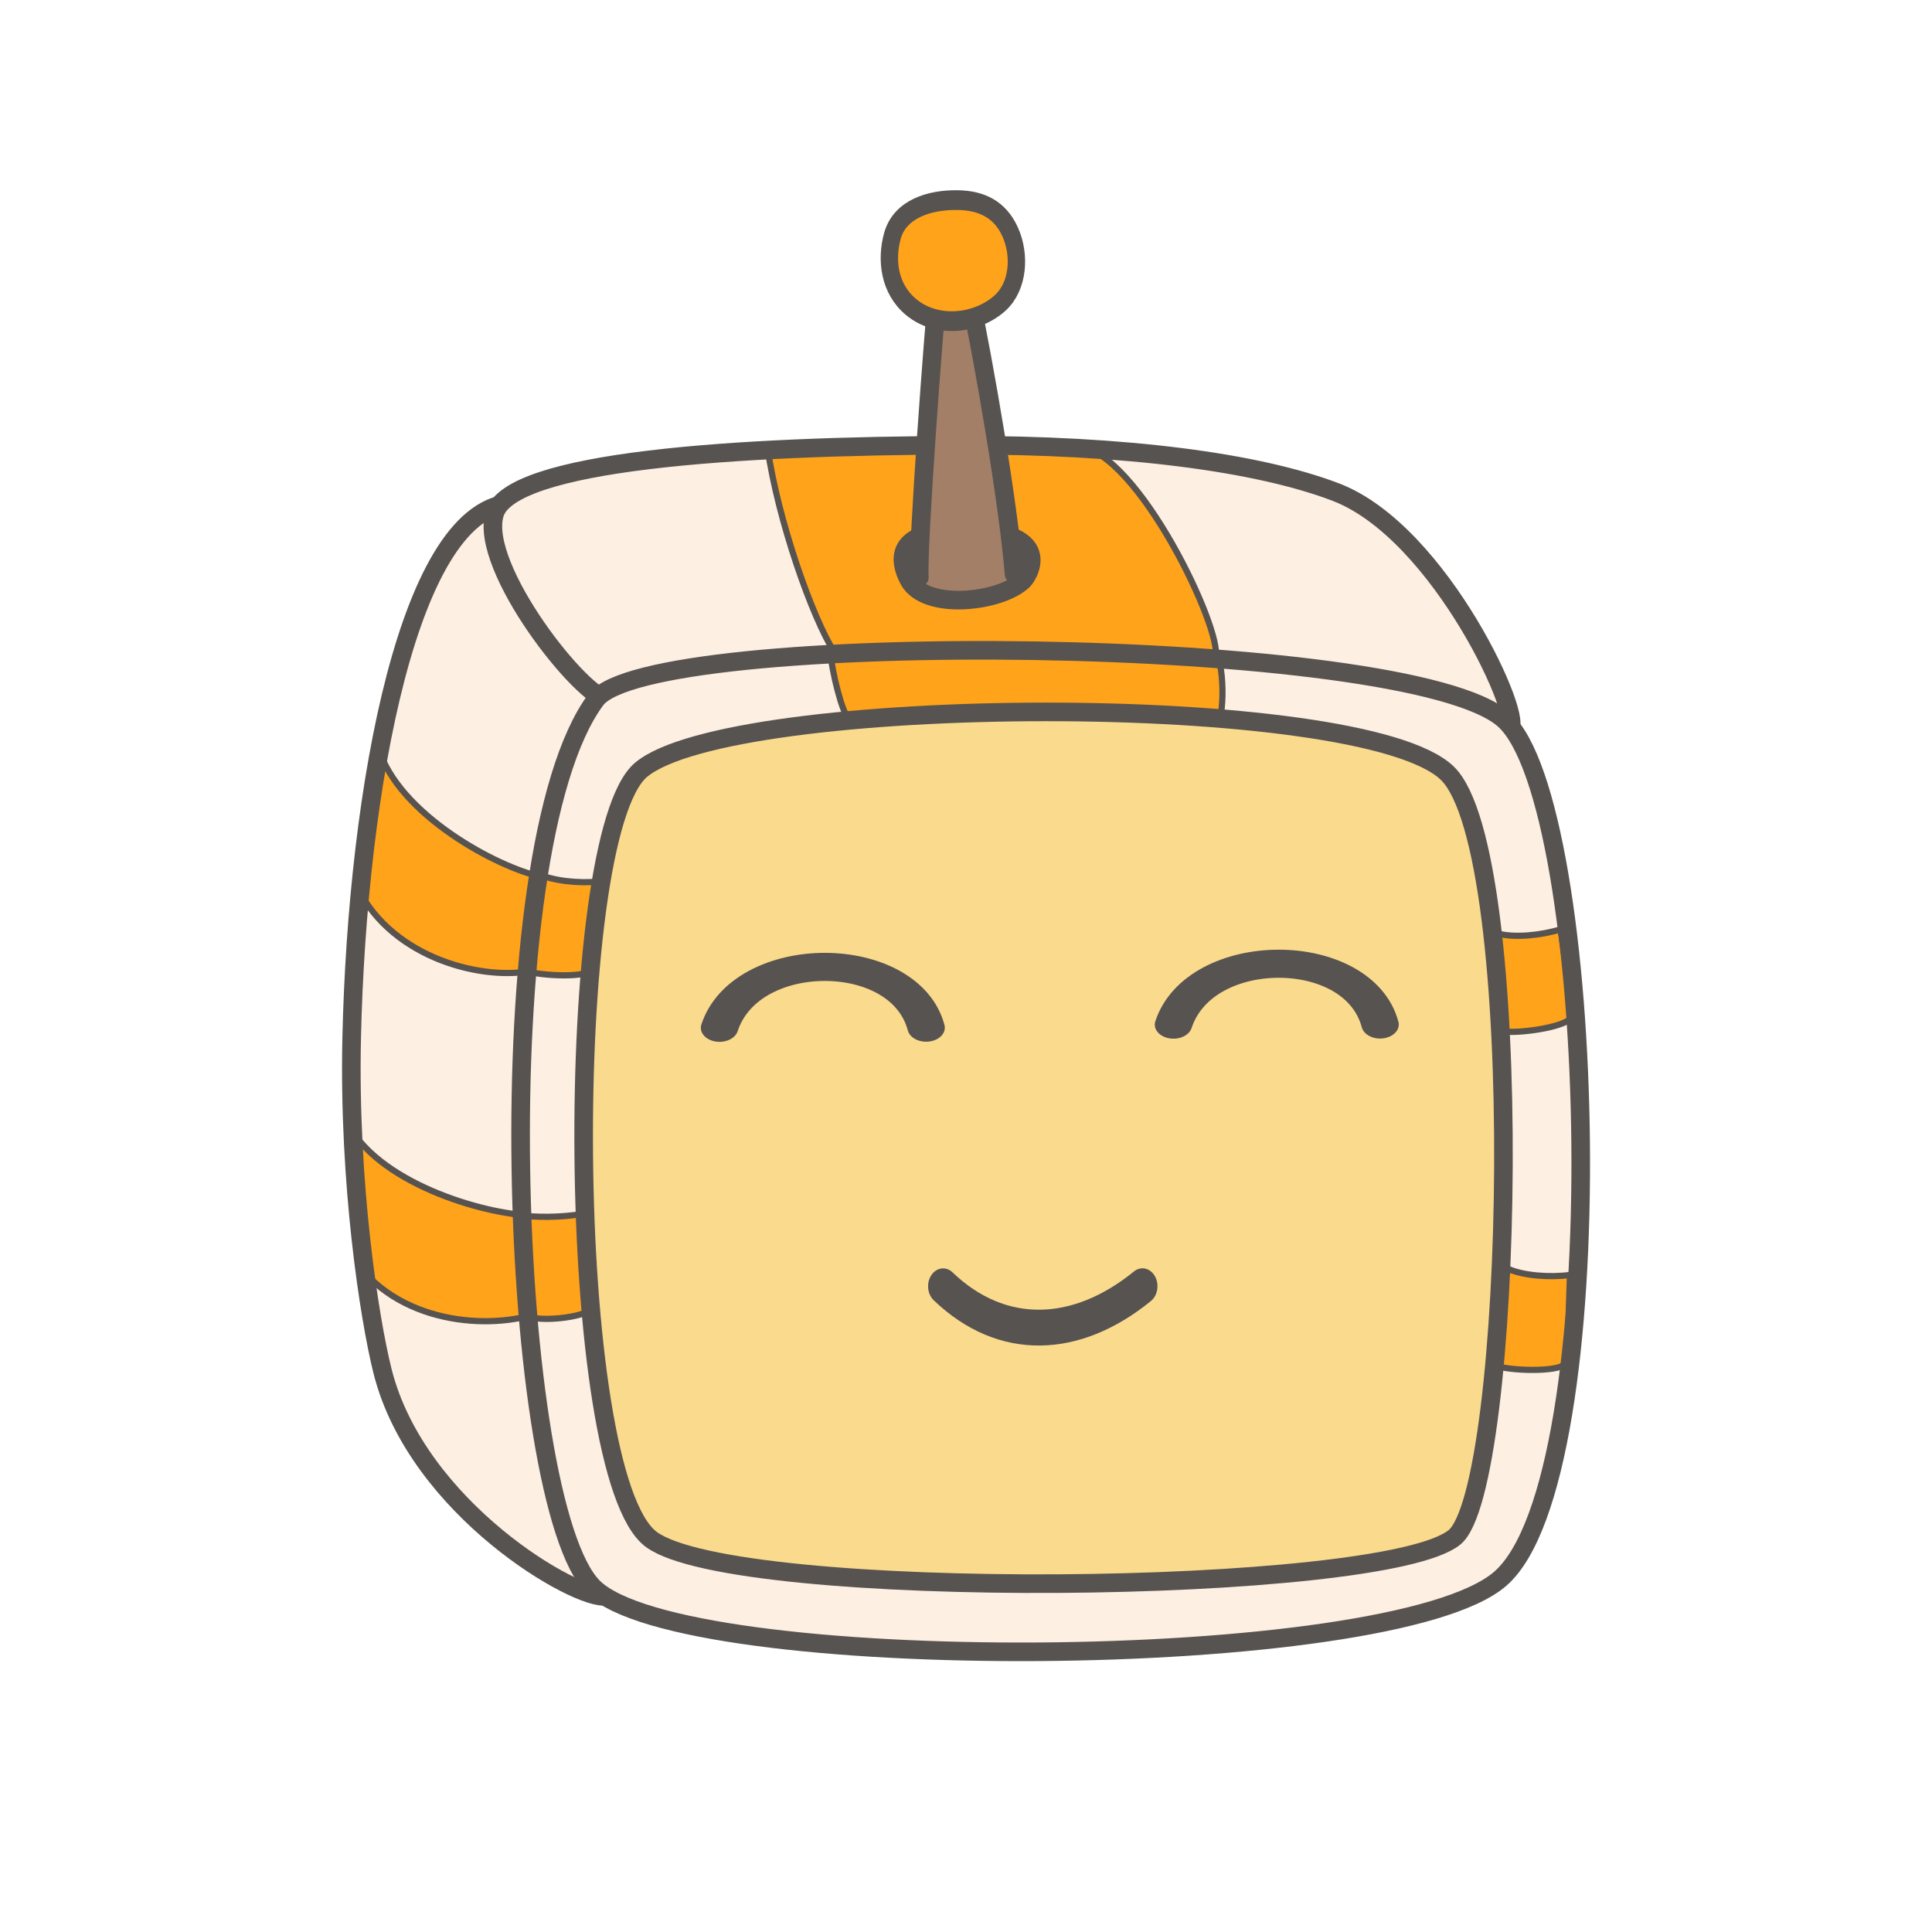
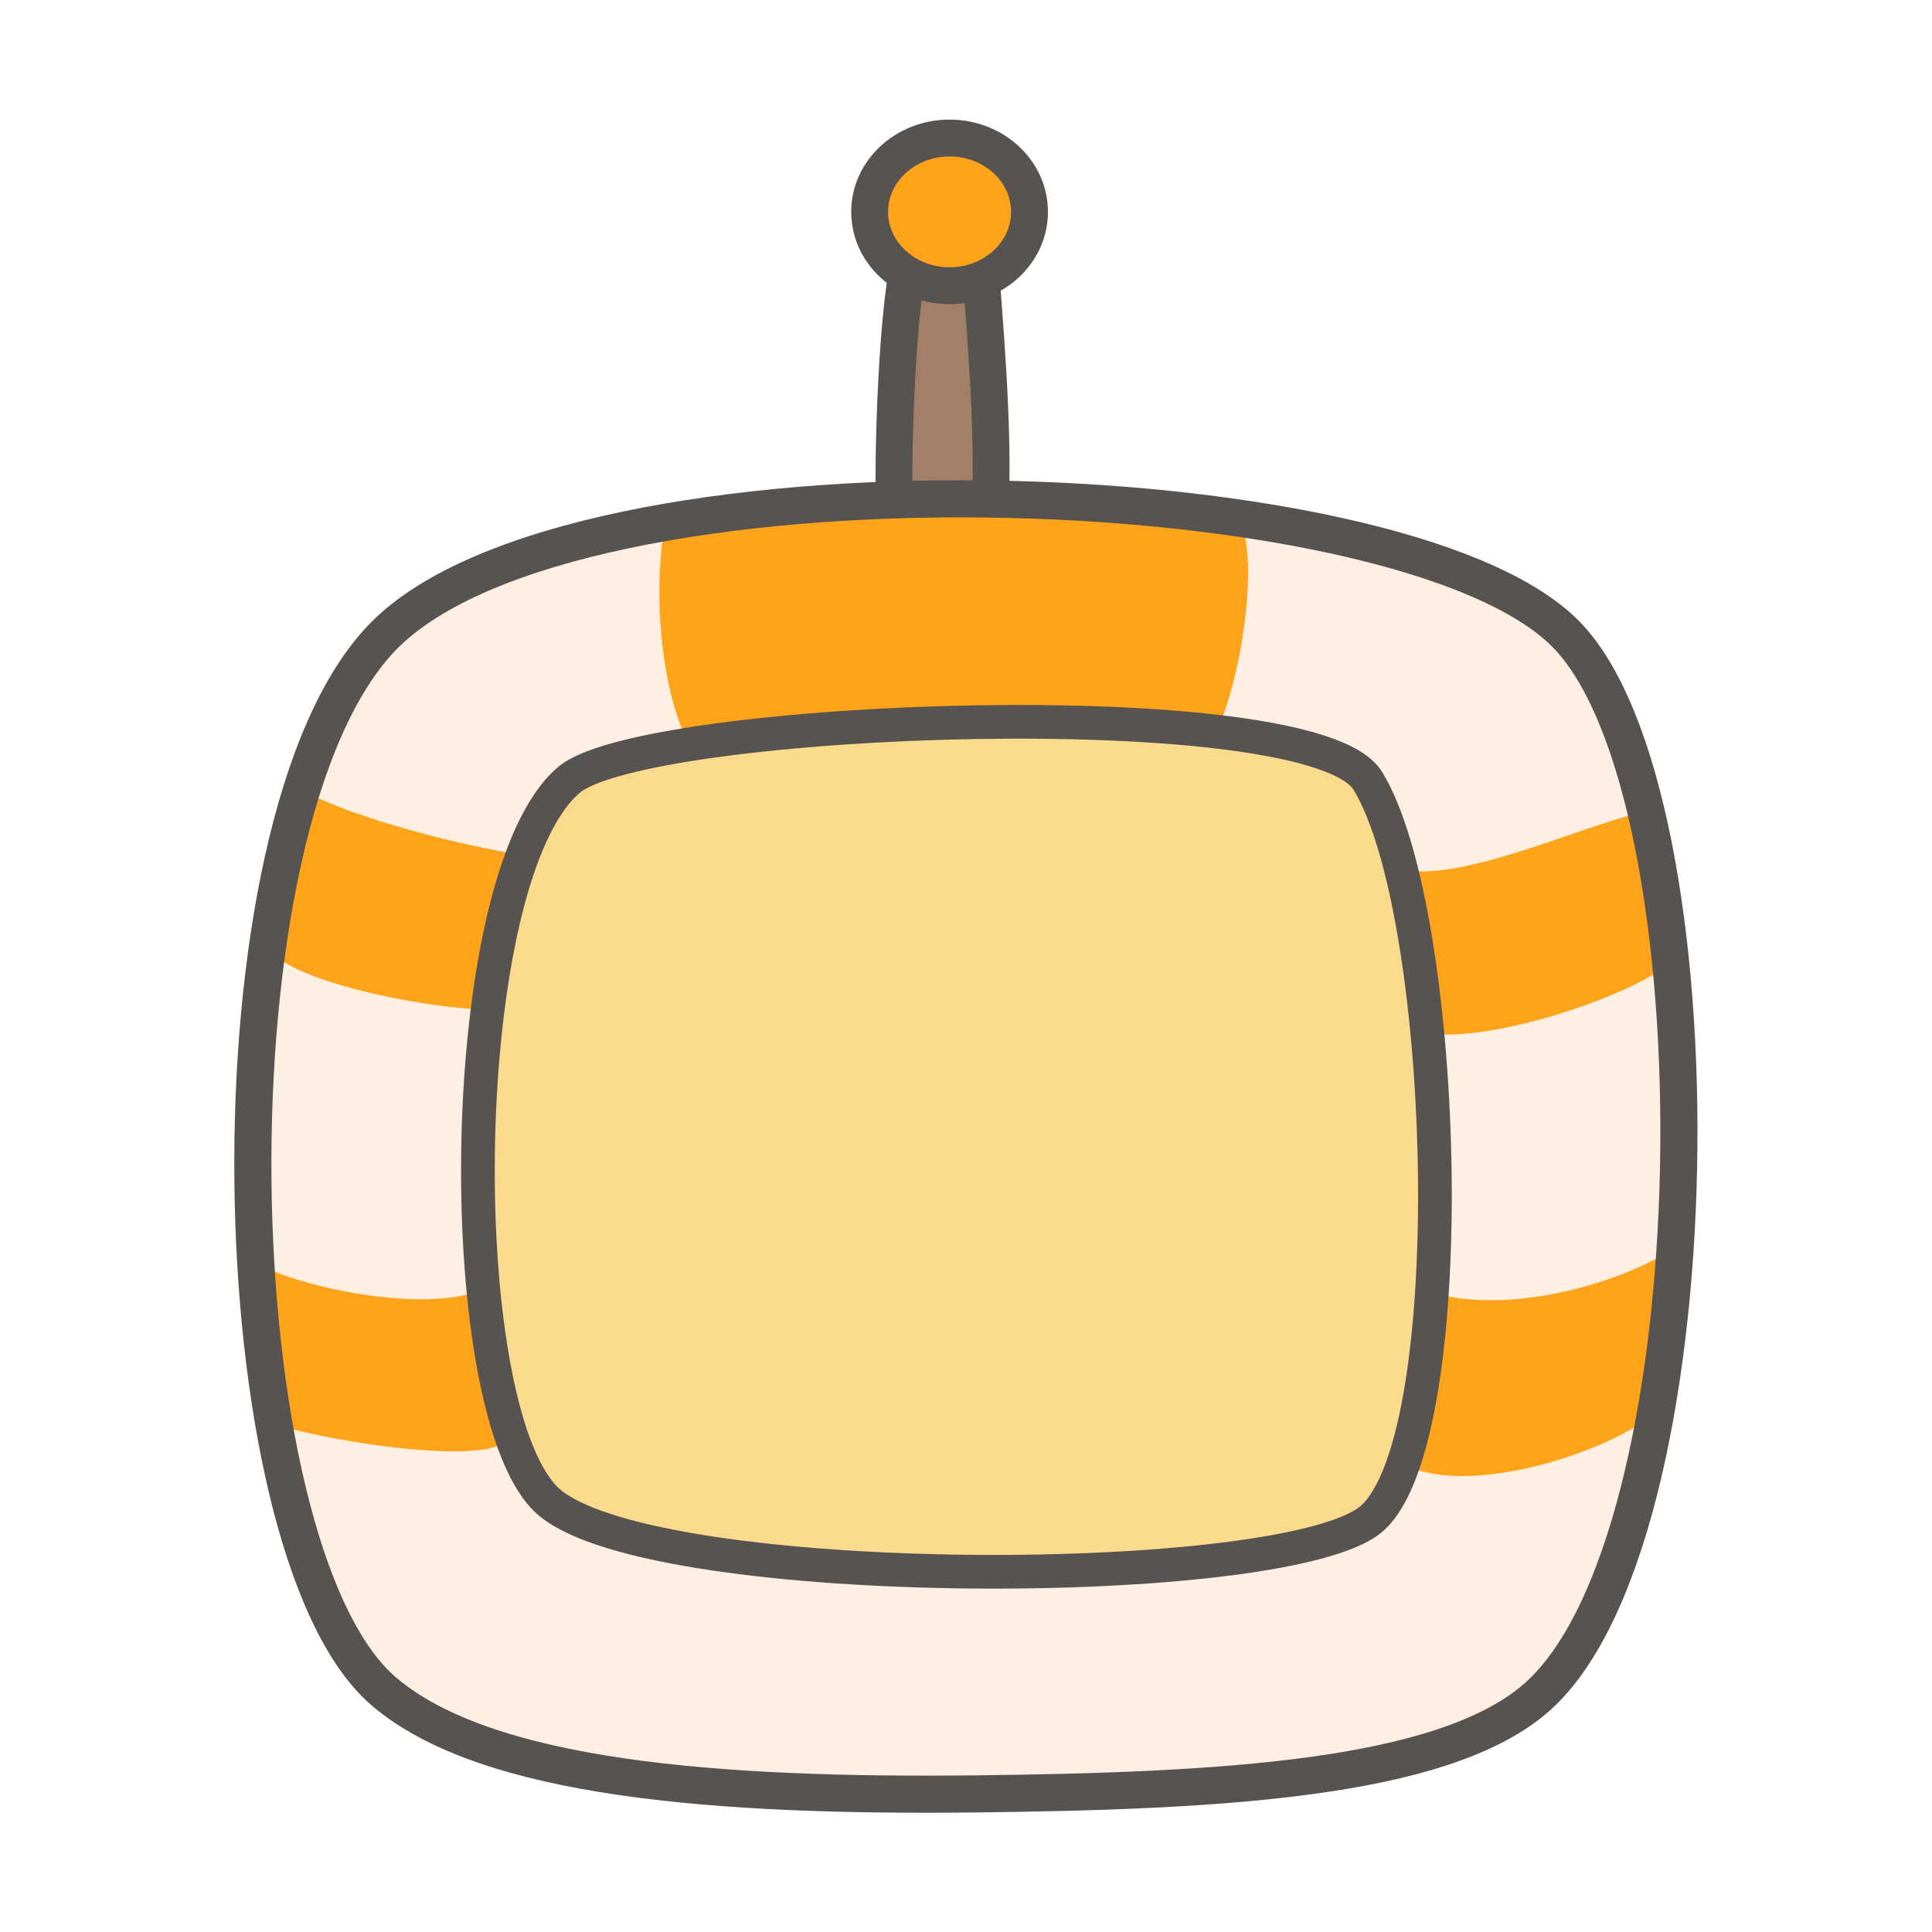
- <svg xmlns="http://www.w3.org/2000/svg" xml:space="preserve" style="fill-rule:evenodd;clip-rule:evenodd;stroke-linecap:round;stroke-linejoin:round;stroke-miterlimit:1.5" viewBox="0 0 110 110">
-   <path d="M0 0h460v460H0z" style="fill:none" transform="scale(.23913)" />
-   <g transform="matrix(-.05881 0 0 .05881 118.303 5.241)">
-     <path d="M1513.83 398.034c101.65.676 151.89 276.661 157.31 517.531 3.17 140.505-17.04 271.475-29.8 322.525-33.52 134.07-189.83 223.06-216.43 218.03-112.53-21.27 6.13-867.102-9.53-881.83-16.46-15.466 52.13-176.565 98.45-176.256" style="fill:#fdefe1" />
+ <svg xmlns="http://www.w3.org/2000/svg" xml:space="preserve" style="fill-rule:evenodd;clip-rule:evenodd;stroke-linecap:round;stroke-linejoin:round;stroke-miterlimit:1.5" viewBox="0 0 42 42">
+   <path d="M0 0h32v32H0z" style="fill:none" transform="scale(1.3125)" />
+   <path d="M957.464 682.788c-3.673-78.887 6.21-186.676 11.243-253.815 1.605-21.418 55.393-24.955 65.393 3.11 15.13 42.485 20.16 213.58 17.36 255.884" style="fill:#a37f67;stroke:#575350;stroke-width:36.16px" transform="matrix(-.02212 0 0 .02212 42.708 -4.112)" />
+   <ellipse cx="15.518" cy="2.737" rx="2.19" ry="2.023" style="fill:#ffa31a;stroke:#575350;stroke-width:1.01px" transform="translate(8.33 2.434)scale(.79347)" />
+   <g transform="matrix(-.02903 0 0 .02903 49.98 -4.455)">
+     <path d="M572.933 1426.29c-138.243-116.2-142.458-677.937-23.795-798.05 124.387-125.906 741.932-144.285 885.252 1.506 136.63 138.972 124.28 682.704.32 789.914-76.85 66.45-251.9 79.31-443.584 77.16-184.59-2.07-347.659-11.24-418.193-70.53" style="fill:#fdefe1" />
    <clipPath id="a">
-       <path d="M1513.83 398.034c101.65.676 151.89 276.661 157.31 517.531 3.17 140.505-17.04 271.475-29.8 322.525-33.52 134.07-189.83 223.06-216.43 218.03-112.53-21.27 6.13-867.102-9.53-881.83-16.46-15.466 52.13-176.565 98.45-176.256" />
+       <path d="M572.933 1426.29c-138.243-116.2-142.458-677.937-23.795-798.05 124.387-125.906 741.932-144.285 885.252 1.506 136.63 138.972 124.28 682.704.32 789.914-76.85 66.45-251.9 79.31-443.584 77.16-184.59-2.07-347.659-11.24-418.193-70.53" />
    </clipPath>
    <g clip-path="url(#a)">
-       <path d="M1401.22 878.563c41.73-13.458 131.26-74.383 143.94-140.181 41.57 112.14 49.37 91.464 34.08 132.433-27.19 72.877-113.75 102.797-161.25 97.051-4.85-.587-15.81-82.097-16.77-89.303" style="fill:#ffa31a;stroke:#575350;stroke-width:6px" transform="rotate(5.94 2589.61 1650.878)" />
-       <path d="M1401.22 878.563c41.73-13.458 131.26-74.383 143.94-140.181 41.57 112.14 49.37 91.464 34.08 132.433-27.19 72.877-113.75 102.797-161.25 97.051-4.85-.587-15.81-82.097-16.77-89.303" style="fill:#ffa31a;stroke:#575350;stroke-width:6px" transform="rotate(18.749 813.265 1258.548)" />
+       <path d="M1230.5 991.734c19.86 1.935 132.23-21.194 188.64-50.212 13.05 35.319 22.05 48.991 25.43 112.898 1.74 33-179.86 62.54-187.12 46.8-13.21-28.64-23.53-59.75-26.95-109.486" style="fill:#ffa31a" transform="translate(76.361 -196.085)" />
+       <path d="M1323.58 918.875c8.93-17.623 158.79 27.343 203.07-1.346 13.05 35.319 28.54 56.264 9.4 117.331-9.92 31.62-189.95 15.31-211.05-16.47-8.74-13.17-23.07-56.801-1.42-99.515" style="fill:#ffa31a" transform="rotate(11.546 1669.233 -3342.072)" />
+       <path d="M1329.36 903.539c29.36 19.767 121.41 51.164 190.57 25.797 18.48-6.781 41.26 115.894 19.12 129.214-53.66 32.29-186.14-12.56-202.65-44.23-7.31-14.03-28.23-125.045-7.04-110.781" style="fill:#ffa31a" transform="rotate(1.843 -4820.249 -25800.223)" />
+       <path d="M1266.64 958.843c42.69 12.689 131.88-22.973 165.23-49.08 13.06 35.318 18.07 47.349 21.45 111.247.55 10.41-158.51 73.47-180.69 52.42-11.47-10.88-2.57-64.85-5.99-114.587" style="fill:#ffa31a" transform="rotate(10.815 474.073 1514.701)" />
+       <path d="M1325.13 776.713c86.64-19.738 175.49-.558 182.58 19.148 12.76 35.427 38.65 306.209 19.93 367.399-8.58 28.06-174.87 70.12-192.66 31.19-6.58-14.38-6.43-367.999-9.85-417.737" style="fill:#ffa31a" transform="rotate(93.127 1385.994 610.326)" />
+       <path d="M621.136 1363.81c-91.688-63.84-77.793-572.879-.389-698.93 52.584-85.633 681.653-61.473 753.153-.904 108.42 91.836 112.39 587.864 22.15 677.934-87.36 87.21-679.91 88.04-774.914 21.9" style="fill:#fada8d;stroke:#575350;stroke-width:31.77px" transform="translate(204.402 210.11)scale(.79421)" />
    </g>
-     <path d="M1513.83 398.034c101.65.676 151.89 276.661 157.31 517.531 3.17 140.505-17.04 271.475-29.8 322.525-33.52 134.07-189.83 223.06-216.43 218.03-112.53-21.27 6.13-867.102-9.53-881.83-16.46-15.466 52.13-176.565 98.45-176.256" style="fill:none;stroke:#575350;stroke-width:18px" />
-     <path d="M551.001 616.237c-17.778-3.552 65.086-189.746 167.261-228.883 75.231-28.815 203.543-45.934 364.848-45.427 216.58.682 434.53 15.013 449.74 66.46 15.46 52.293-86.37 179.852-110.03 179.691-96-.651-126.59-26.155-432.583-13.084-146.471 6.257-413.349 46.416-439.236 41.243" style="fill:#fdefe1" />
-     <clipPath id="b">
-       <path d="M551.001 616.237c-17.778-3.552 65.086-189.746 167.261-228.883 75.231-28.815 203.543-45.934 364.848-45.427 216.58.682 434.53 15.013 449.74 66.46 15.46 52.293-86.37 179.852-110.03 179.691-96-.651-126.59-26.155-432.583-13.084-146.471 6.257-413.349 46.416-439.236 41.243" />
-     </clipPath>
-     <g clip-path="url(#b)">
-       <path d="M759.424 745.448c-13.035-16.464 67.147-190.22 126.919-205.667 16.194-4.185 144.567-12.334 305.927.235-10.26 71.075-43.34 164.704-64.76 198.382-343.947-5.327-358.273 19.445-368.086 7.05" style="fill:#ffa31a;stroke:#575350;stroke-width:6px" transform="translate(76.361 -196.085)" />
-     </g>
-     <path d="M551.001 616.237c-17.778-3.552 65.086-189.746 167.261-228.883 75.231-28.815 203.543-45.934 364.848-45.427 216.58.682 434.53 15.013 449.74 66.46 15.46 52.293-86.37 179.852-110.03 179.691-96-.651-126.59-26.155-432.583-13.084-146.471 6.257-413.349 46.416-439.236 41.243" style="fill:none;stroke:#575350;stroke-width:18px" />
-     <path d="M559.229 1439.38c-112.406-97.41-94.012-751.269-3.816-831.808 92.55-82.641 827.937-88.799 879.367-19.332 108.82 146.98 83.83 777.02 2.71 859.09-85.19 86.19-772.574 83.63-878.261-7.95" style="fill:#fdefe1" />
-     <clipPath id="c">
-       <path d="M559.229 1439.38c-112.406-97.41-94.012-751.269-3.816-831.808 92.55-82.641 827.937-88.799 879.367-19.332 108.82 146.98 83.83 777.02 2.71 859.09-85.19 86.19-772.574 83.63-878.261-7.95" />
-     </clipPath>
-     <g clip-path="url(#c)">
-       <path d="M1355.52 960.447c19.87 1.935 44.85-.729 59.39-7.705 13.05 35.318 9.29 30.098 12.67 93.998-14.86 4.93-64.51 7.88-66-2.57-2.22-15.66-2.64-33.98-6.06-83.723" style="fill:#ffa31a;stroke:#575350;stroke-width:6px" transform="translate(76.361 -196.085)" />
-       <path d="M1355.52 960.447c19.87 1.935 44.85-.729 59.39-7.705 13.05 35.318 9.29 30.098 12.67 93.998-14.86 4.93-64.51 7.88-66-2.57-2.22-15.66-2.64-33.98-6.06-83.723" style="fill:#ffa31a;stroke:#575350;stroke-width:6px" transform="rotate(11.546 1669.233 -3342.072)" />
-       <path d="M1355.52 960.447c19.87 1.935 44.85-.729 59.39-7.705 13.05 35.318 9.29 30.098 12.67 93.998-14.86 4.93-64.51 7.88-66-2.57-2.22-15.66-2.64-33.98-6.06-83.723" style="fill:#ffa31a;stroke:#575350;stroke-width:6px" transform="rotate(1.843 -4820.249 -25800.223)" />
-       <path d="M1355.09 964.998c20.42-.082 47.79-5.488 60.62-10.417 13.05 35.318 8.36 30.738 11.73 94.639.55 10.4-61.97 16.46-63.45 6-2.23-15.65-5.48-40.48-8.9-90.222" style="fill:#ffa31a;stroke:#575350;stroke-width:6px" transform="rotate(10.815 762.109 1513.815)" />
-       <path d="M1325.87 792.116c20.41-.082 63.79 8.912 65.56 13.686 13.05 35.319 23.06 290.738 26.44 354.638.51 9.84-67.53 12.61-69.02 2.16-2.23-15.66-19.56-320.746-22.98-370.484" style="fill:#ffa31a;stroke:#575350;stroke-width:6px" transform="rotate(93.127 1385.994 610.326)" />
-       <path d="M603.527 1399.26c-57.761-47.06-71.032-664.444 6.926-739.846 83.105-80.381 693.667-76.754 780.637-3.147 76.6 64.829 74.41 682.553-10.02 744.973-81.84 60.52-708.534 54.24-777.543-1.98" style="fill:#fada8d" />
-       <clipPath id="d">
-         <path d="M603.527 1399.26c-57.761-47.06-71.032-664.444 6.926-739.846 83.105-80.381 693.667-76.754 780.637-3.147 76.6 64.829 74.41 682.553-10.02 744.973-81.84 60.52-708.534 54.24-777.543-1.98" />
-       </clipPath>
-       <g clip-path="url(#d)">
-         <path d="M613.485 1068.02c17.921-89.227 148.939-89.198 171.046.15" style="fill:none;stroke:#575350;stroke-width:30.93px" transform="matrix(1.16948 0 0 .87943 -41.951 -36.519)" />
-         <path d="M613.485 1068.02c17.921-89.227 148.939-89.198 171.046.15" style="fill:none;stroke:#575350;stroke-width:30.93px" transform="matrix(1.16948 0 0 .87943 397.531 -33.45)" />
-         <path d="M900.398 1307.94c63.906 43.64 135.972 45.93 193.012.05" style="fill:none;stroke:#575350;stroke-width:29.07px" transform="matrix(1 0 0 1.19292 5.166 -404.154)" />
-       </g>
-       <path d="M603.527 1399.26c-57.761-47.06-71.032-664.444 6.926-739.846 83.105-80.381 693.667-76.754 780.637-3.147 76.6 64.829 74.41 682.553-10.02 744.973-81.84 60.52-708.534 54.24-777.543-1.98" style="fill:none;stroke:#575350;stroke-width:18px" />
-     </g>
-     <path d="M559.229 1439.38c-112.406-97.41-94.012-751.269-3.816-831.808 92.55-82.641 827.937-88.799 879.367-19.332 108.82 146.98 83.83 777.02 2.71 859.09-85.19 86.19-772.574 83.63-878.261-7.95" style="fill:none;stroke:#575350;stroke-width:18px" />
-     <path d="M938.268 687.758c-7.153-6.808-32.834-54.177 72.532-48.068 50.22 2.912 47.96 28.632 38 47.3-16.1 30.168-88.432 21.806-110.532.768" style="fill:#a37f67;stroke:#575350;stroke-width:18px" transform="translate(82.946 -214.793)" />
-     <path d="M946.917 681.524c5.618-69.106 28.751-203.168 43.744-274.242 4.433-21.015 27.529-25.737 30.589 3.899 3.1 29.976 19.13 240.588 17.36 273.505" style="fill:#a37f67;stroke:#575350;stroke-width:18px" transform="translate(82.946 -214.793)" />
-     <path d="M950.183 207.04c-13.953 27.263-11.009 63.573 13.154 83.113 30.072 24.318 83.763 30.782 119.033 4.881 29.71-21.817 33.25-55.736 24.96-82.819-10-32.647-50.52-42.966-87.1-42.494-31.688.408-56.415 10.684-70.047 37.319" style="fill:#ffa31a;stroke:#575350;stroke-width:23.15px" transform="matrix(.72621 0 0 .82565 343.614 -35.52)" />
+     <path d="M572.933 1426.29c-138.243-116.2-142.458-677.937-23.795-798.05 124.387-125.906 741.932-144.285 885.252 1.506 136.63 138.972 124.28 682.704.32 789.914-76.85 66.45-251.9 79.31-443.584 77.16-184.59-2.07-347.659-11.24-418.193-70.53" style="fill:none;stroke:#575350;stroke-width:27.79px" />
  </g>
</svg>
